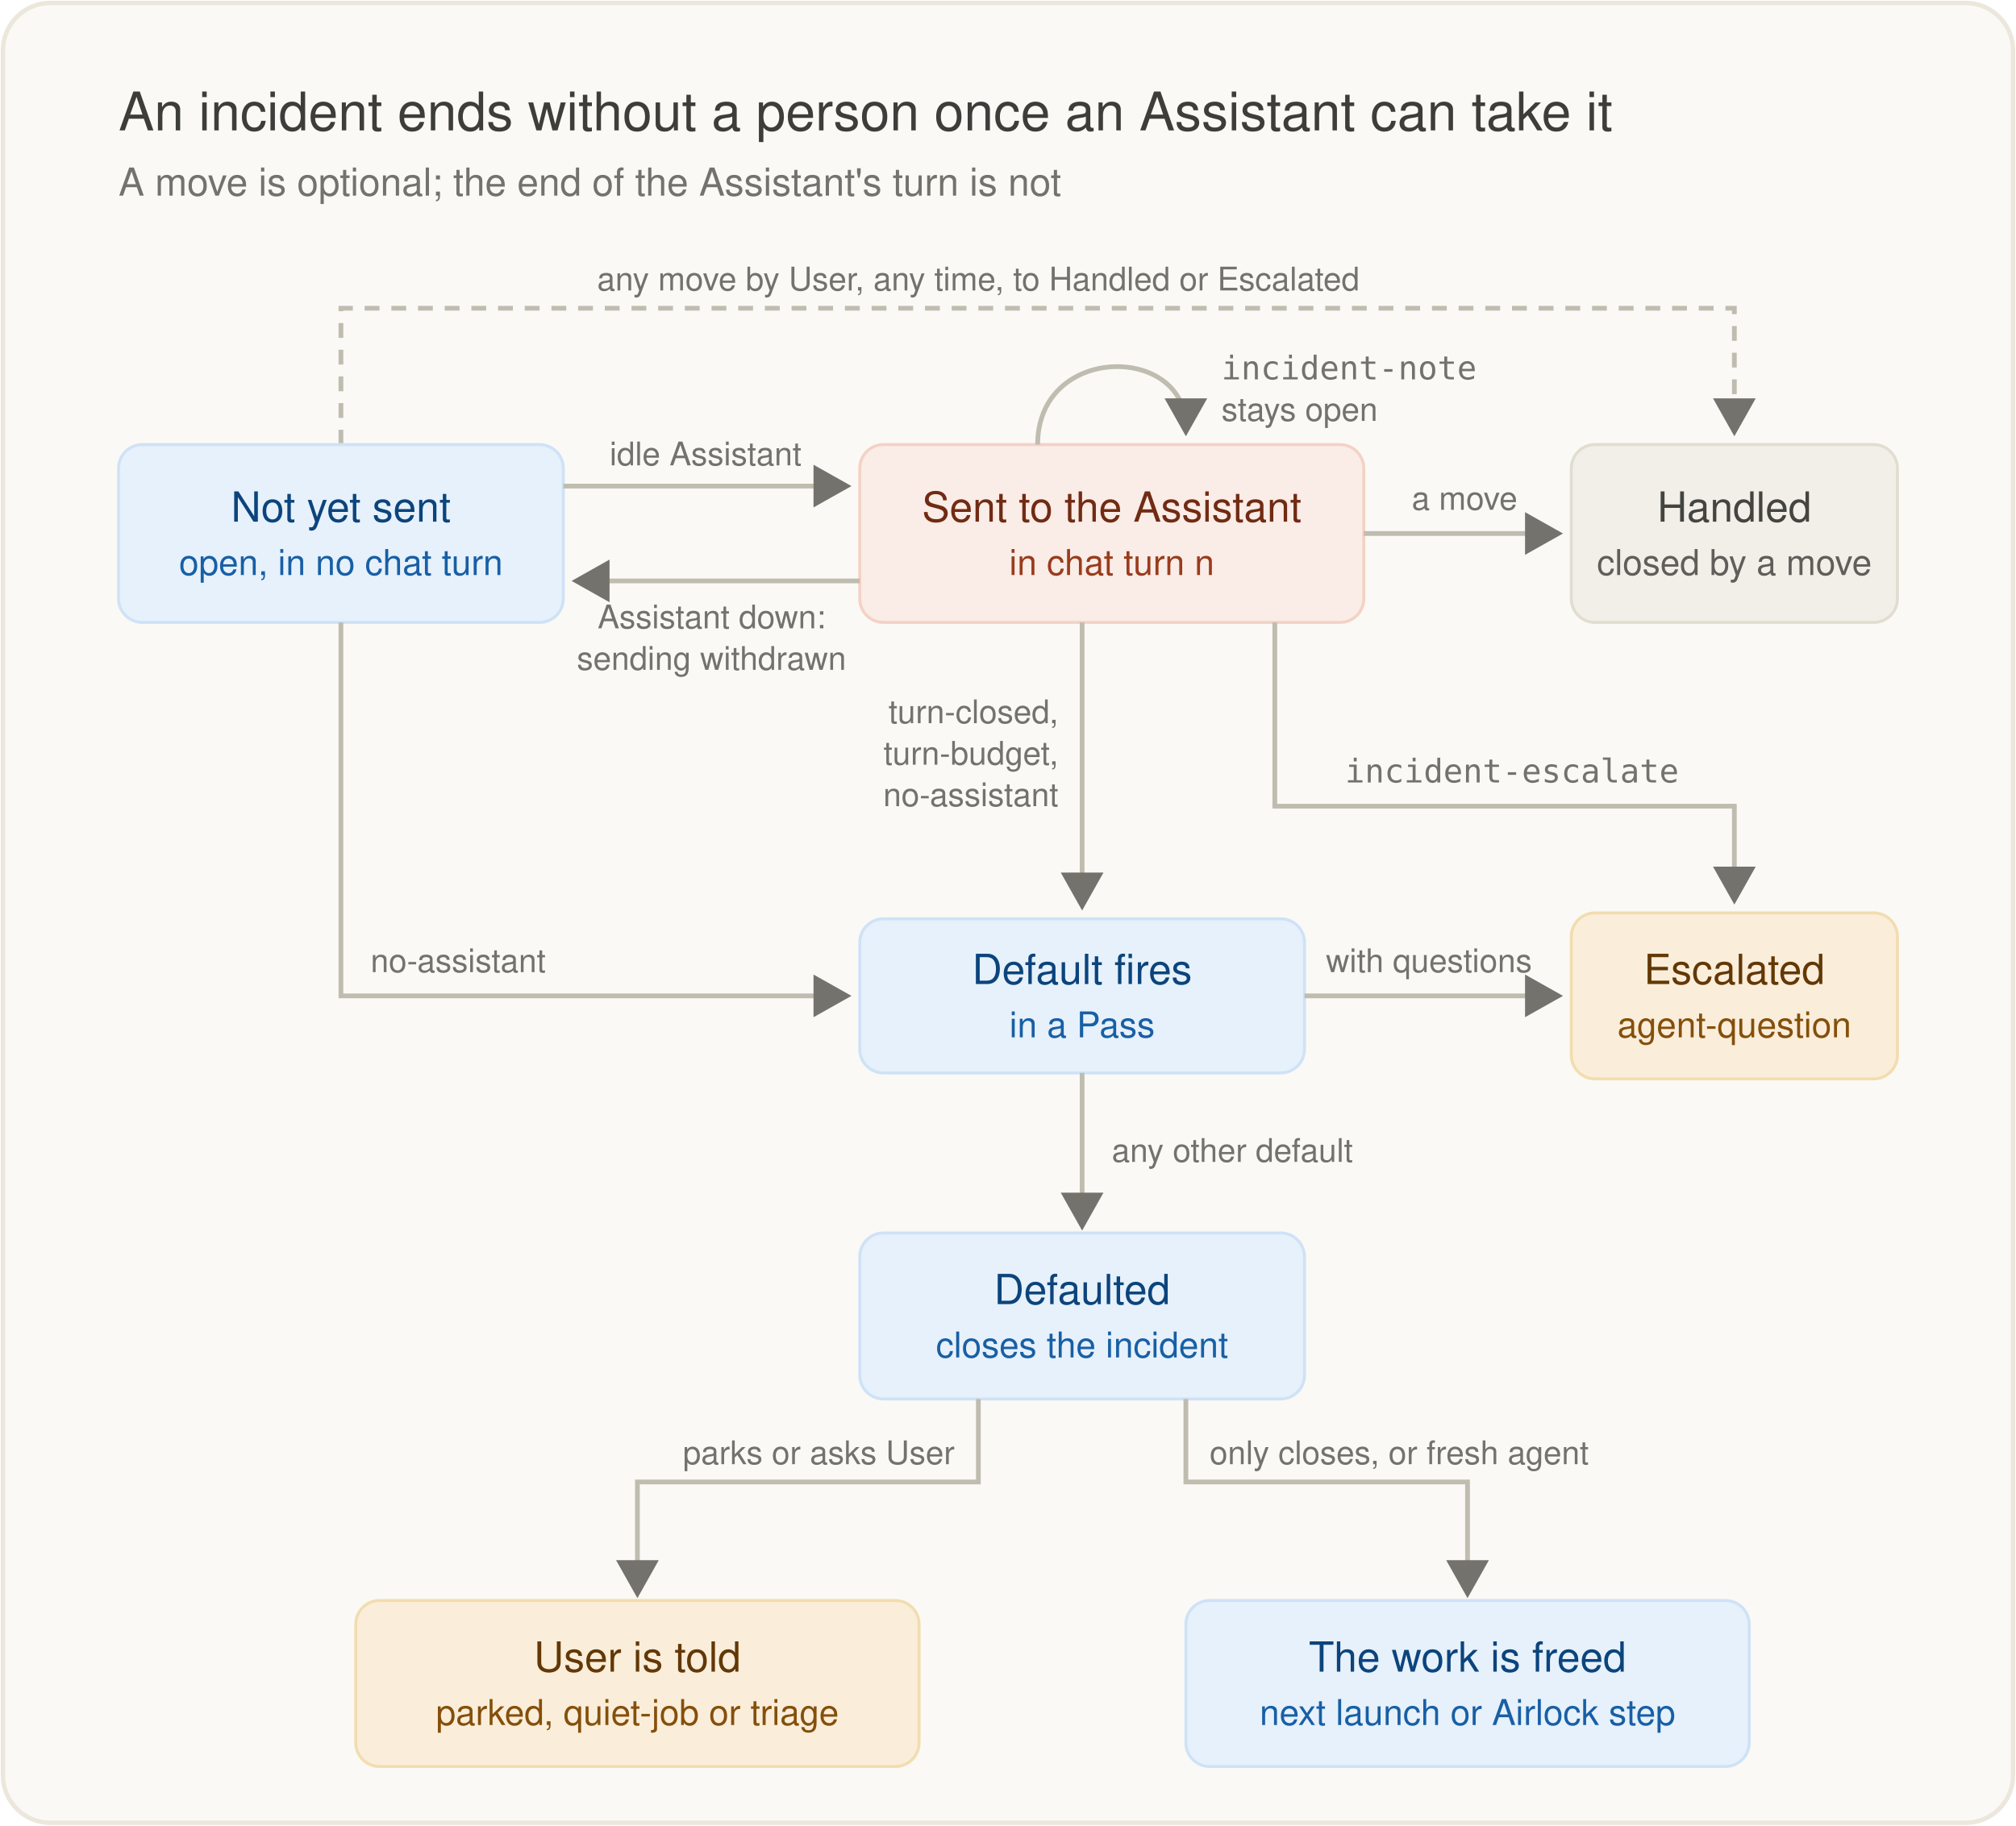
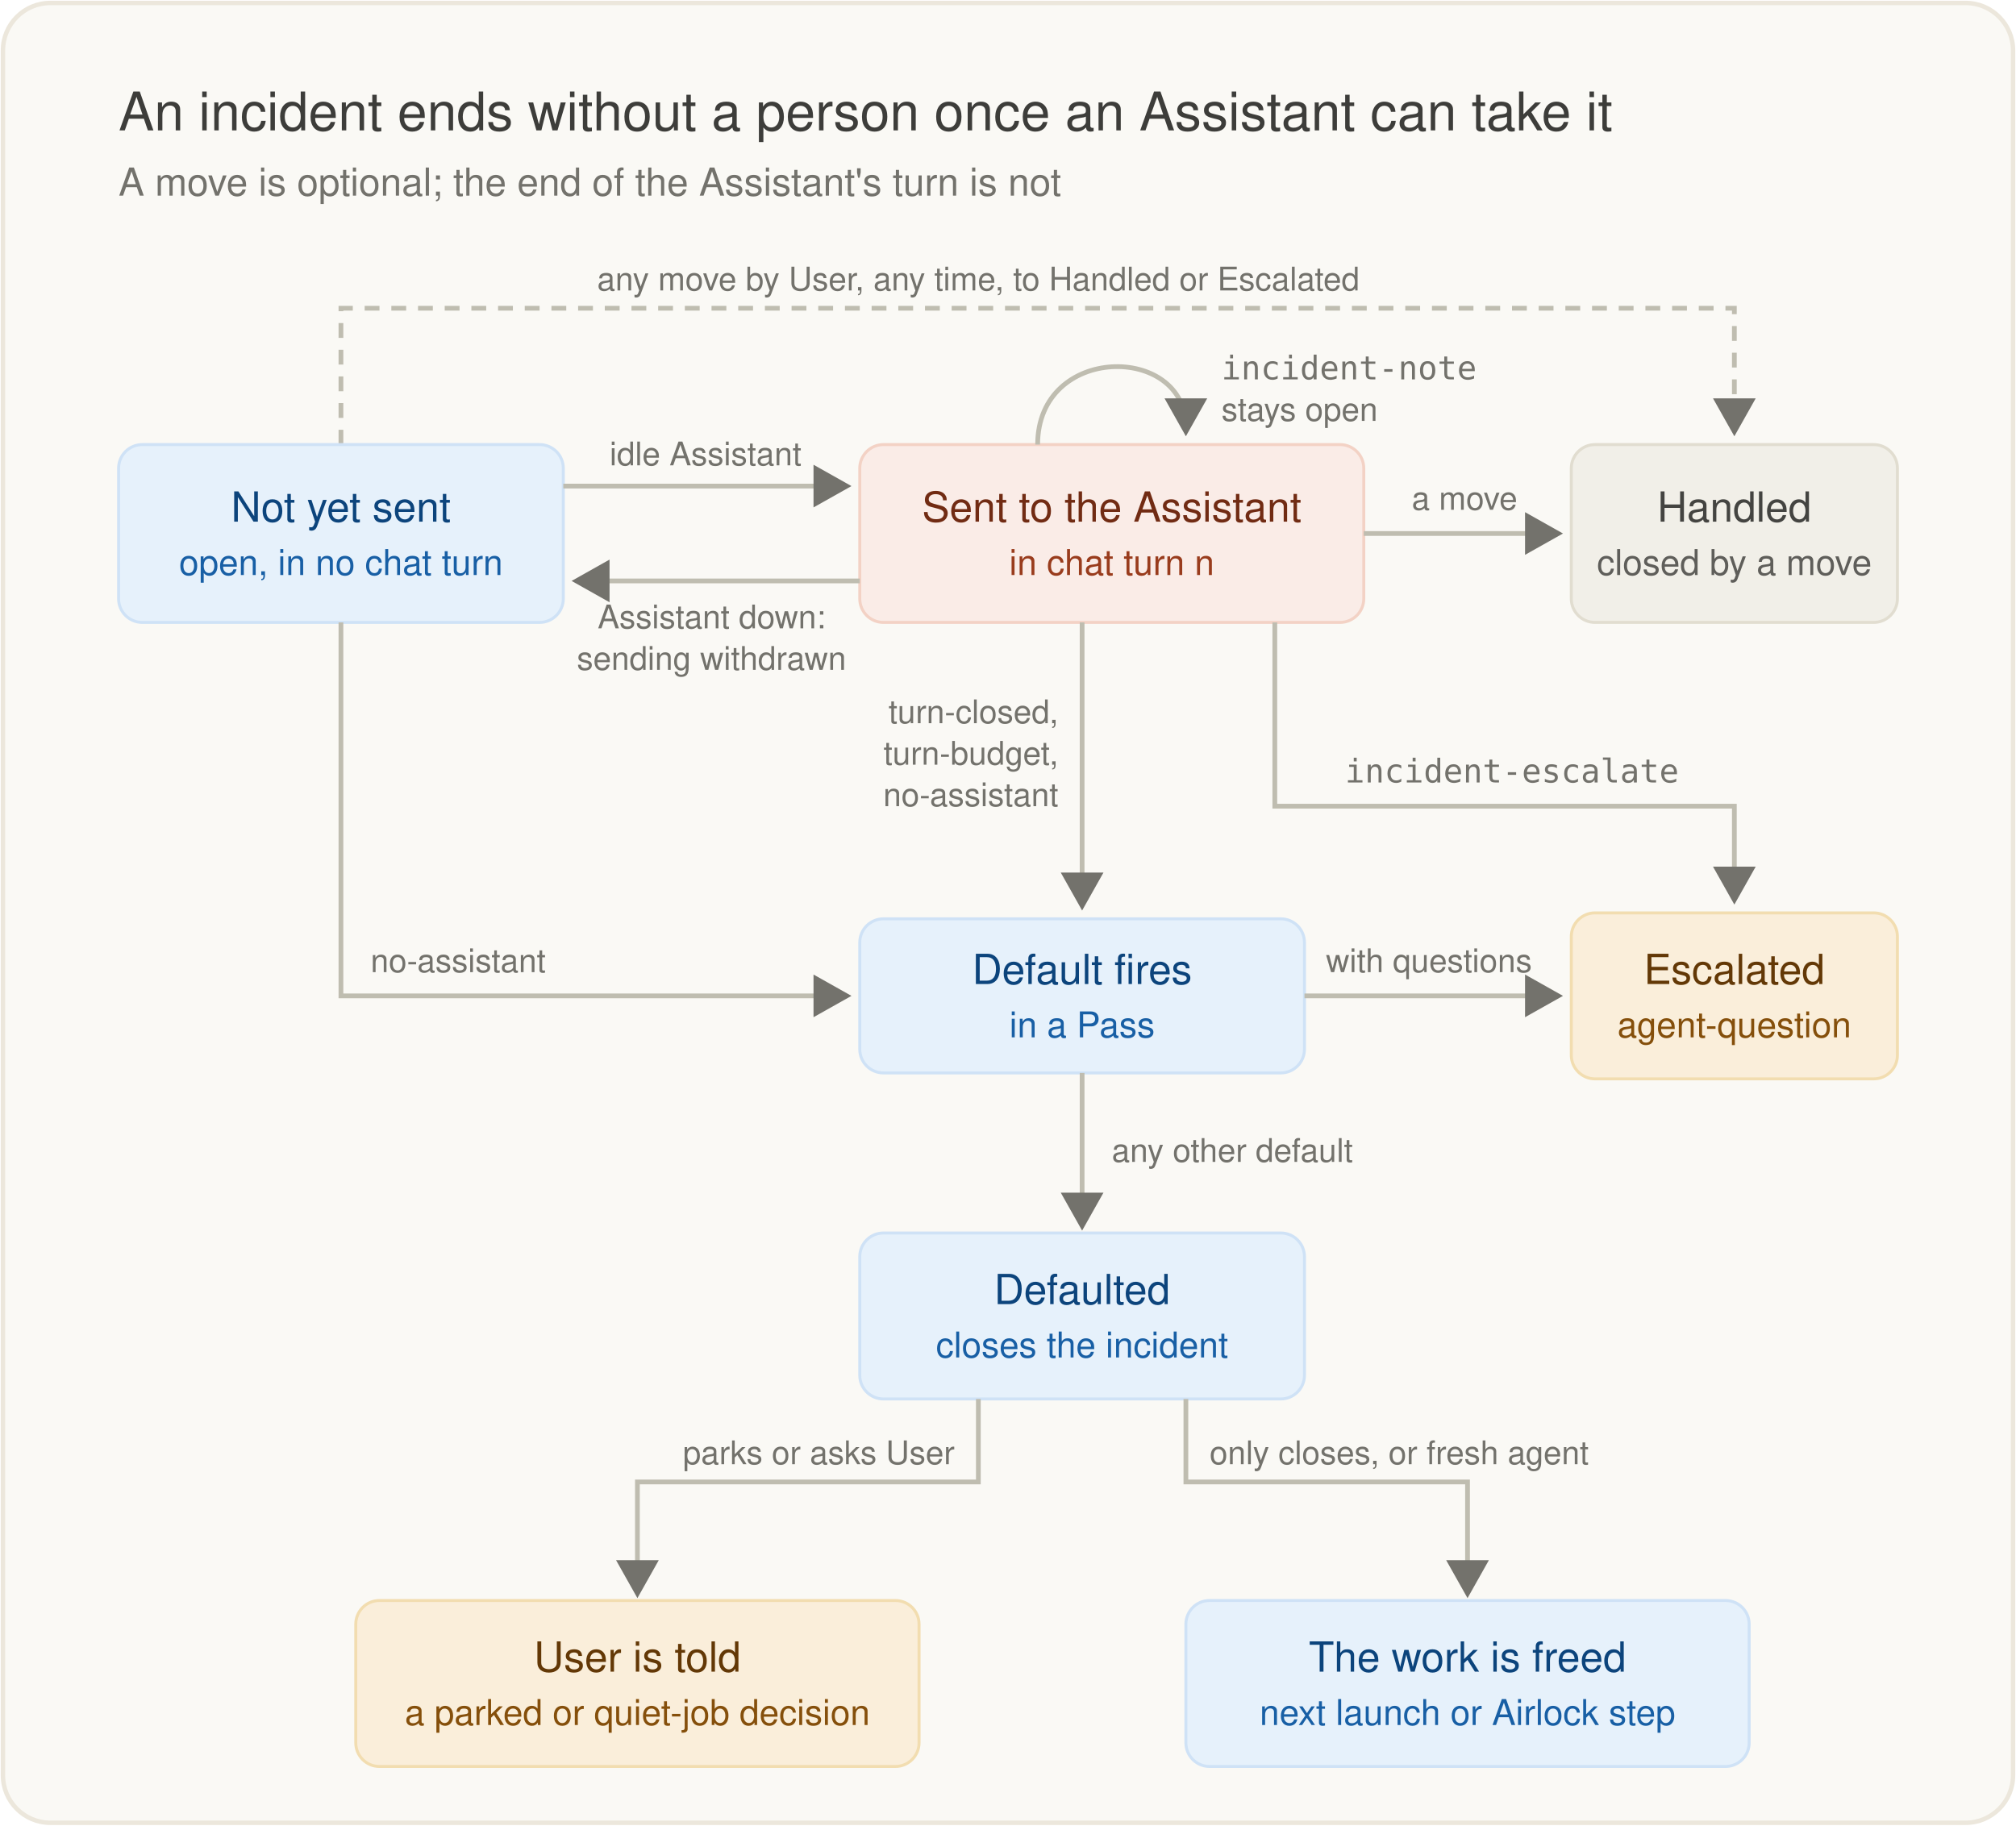
<svg xmlns="http://www.w3.org/2000/svg" width="680" height="616" viewBox="0 0 680 616" role="img" font-family="-apple-system,BlinkMacSystemFont,'Segoe UI',Helvetica,Arial,sans-serif">
  <defs>
    <marker id="ah" markerWidth="9" markerHeight="9" refX="6" refY="4.5" orient="auto">
      <path d="M0,0 L8,4.5 L0,9 z" fill="#73726c" />
    </marker>
  </defs>
  <rect x="1" y="1" width="678" height="614" rx="16" fill="#FAF9F5" stroke="#ECE7DC" stroke-width="1.5" />
  <text x="40" y="44" font-size="18" fill="#3d3d3a" font-weight="500">An incident ends without a person once an Assistant can take it</text>
  <text x="40" y="66" font-size="13" fill="#73726c">A move is optional; the end of the Assistant's turn is not</text>
  <path d="M115 150 L115 104 L585 104 L585 144" stroke="#bfbdb0" stroke-width="1.6" fill="none" marker-end="url(#ah)" stroke-dasharray="5 4" />
  <text x="330" y="98" font-size="11" fill="#73726c" text-anchor="middle">any move by User, any time, to Handled or Escalated</text>
  <rect x="40" y="150" width="150" height="60" rx="8" fill="#E6F1FB" stroke="#CFE2F6" />
  <text x="115.0" y="176.0" font-size="14" fill="#0C447C" text-anchor="middle" font-weight="500">Not yet sent</text>
  <text x="115.0" y="194.0" font-size="12" fill="#185FA5" text-anchor="middle">open, in no chat turn</text>
  <rect x="290" y="150" width="170" height="60" rx="8" fill="#FAECE7" stroke="#F3D2C5" />
  <text x="375.0" y="176.0" font-size="14" fill="#712B13" text-anchor="middle" font-weight="500">Sent to the Assistant</text>
  <text x="375.0" y="194.0" font-size="12" fill="#993C1D" text-anchor="middle">in chat turn n</text>
  <rect x="530" y="150" width="110" height="60" rx="8" fill="#F1EFE8" stroke="#E1DDD0" />
  <text x="585.0" y="176.0" font-size="14" fill="#444441" text-anchor="middle" font-weight="500">Handled</text>
  <text x="585.0" y="194.0" font-size="12" fill="#5F5E5A" text-anchor="middle">closed by a move</text>
  <path d="M190 164 L284 164" stroke="#bfbdb0" stroke-width="1.6" fill="none" marker-end="url(#ah)" />
  <text x="238" y="157" font-size="11" fill="#73726c" text-anchor="middle">idle Assistant</text>
  <path d="M290 196 L196 196" stroke="#bfbdb0" stroke-width="1.6" fill="none" marker-end="url(#ah)" />
  <text x="240" y="212" font-size="11" fill="#73726c" text-anchor="middle">Assistant down:</text>
  <text x="240" y="226" font-size="11" fill="#73726c" text-anchor="middle">sending withdrawn</text>
  <path d="M460 180 L524 180" stroke="#bfbdb0" stroke-width="1.6" fill="none" marker-end="url(#ah)" />
  <text x="494" y="172" font-size="11" fill="#73726c" text-anchor="middle">a move</text>
  <path d="M350 150 C 350 116, 400 116, 400 144" stroke="#bfbdb0" stroke-width="1.6" fill="none" marker-end="url(#ah)" />
  <text x="412" y="128" font-size="11" fill="#73726c" font-family="ui-monospace,Menlo,Consolas,monospace">incident-note</text>
  <text x="412" y="142" font-size="11" fill="#73726c">stays open</text>
  <rect x="290" y="310" width="150" height="52" rx="8" fill="#E6F1FB" stroke="#CFE2F6" />
  <text x="365.0" y="332.0" font-size="14" fill="#0C447C" text-anchor="middle" font-weight="500">Default fires</text>
  <text x="365.0" y="350.0" font-size="12" fill="#185FA5" text-anchor="middle">in a Pass</text>
  <rect x="530" y="308" width="110" height="56" rx="8" fill="#FAEEDA" stroke="#F2DDB0" />
  <text x="585.0" y="332.0" font-size="14" fill="#633806" text-anchor="middle" font-weight="500">Escalated</text>
  <text x="585.0" y="350.0" font-size="12" fill="#854F0B" text-anchor="middle">agent-question</text>
  <path d="M365 210 L365 304" stroke="#bfbdb0" stroke-width="1.6" fill="none" marker-end="url(#ah)" />
  <text x="357" y="244" font-size="11" fill="#73726c" text-anchor="end">turn-closed,</text>
  <text x="357" y="258" font-size="11" fill="#73726c" text-anchor="end">turn-budget,</text>
  <text x="357" y="272" font-size="11" fill="#73726c" text-anchor="end">no-assistant</text>
  <path d="M115 210 L115 336 L284 336" stroke="#bfbdb0" stroke-width="1.6" fill="none" marker-end="url(#ah)" />
  <text x="125" y="328" font-size="11" fill="#73726c">no-assistant</text>
  <path d="M430 210 L430 272 L585 272 L585 302" stroke="#bfbdb0" stroke-width="1.6" fill="none" marker-end="url(#ah)" />
  <text x="510" y="264" font-size="11" fill="#73726c" text-anchor="middle" font-family="ui-monospace,Menlo,Consolas,monospace">incident-escalate</text>
  <path d="M440 336 L524 336" stroke="#bfbdb0" stroke-width="1.6" fill="none" marker-end="url(#ah)" />
  <text x="482" y="328" font-size="11" fill="#73726c" text-anchor="middle">with questions</text>
  <path d="M365 362 L365 412" stroke="#bfbdb0" stroke-width="1.6" fill="none" marker-end="url(#ah)" />
  <text x="375" y="392" font-size="11" fill="#73726c">any other default</text>
  <rect x="290" y="416" width="150" height="56" rx="8" fill="#E6F1FB" stroke="#CFE2F6" />
  <text x="365.0" y="440.0" font-size="14" fill="#0C447C" text-anchor="middle" font-weight="500">Defaulted</text>
  <text x="365.0" y="458.0" font-size="12" fill="#185FA5" text-anchor="middle">closes the incident</text>
  <path d="M330 472 L330 500 L215 500 L215 536" stroke="#bfbdb0" stroke-width="1.6" fill="none" marker-end="url(#ah)" />
  <text x="322" y="494" font-size="11" fill="#73726c" text-anchor="end">parks or asks User</text>
  <path d="M400 472 L400 500 L495 500 L495 536" stroke="#bfbdb0" stroke-width="1.6" fill="none" marker-end="url(#ah)" />
  <text x="408" y="494" font-size="11" fill="#73726c">only closes, or fresh agent</text>
  <rect x="120" y="540" width="190" height="56" rx="8" fill="#FAEEDA" stroke="#F2DDB0" />
  <text x="215.0" y="564.0" font-size="14" fill="#633806" text-anchor="middle" font-weight="500">User is told</text>
-   <text x="215.0" y="582.0" font-size="12" fill="#854F0B" text-anchor="middle">parked, quiet-job or triage</text>
+   <text x="215.0" y="582.0" font-size="12" fill="#854F0B" text-anchor="middle">a parked or quiet-job decision</text>
  <rect x="400" y="540" width="190" height="56" rx="8" fill="#E6F1FB" stroke="#CFE2F6" />
  <text x="495.0" y="564.0" font-size="14" fill="#0C447C" text-anchor="middle" font-weight="500">The work is freed</text>
  <text x="495.0" y="582.0" font-size="12" fill="#185FA5" text-anchor="middle">next launch or Airlock step</text>
</svg>
